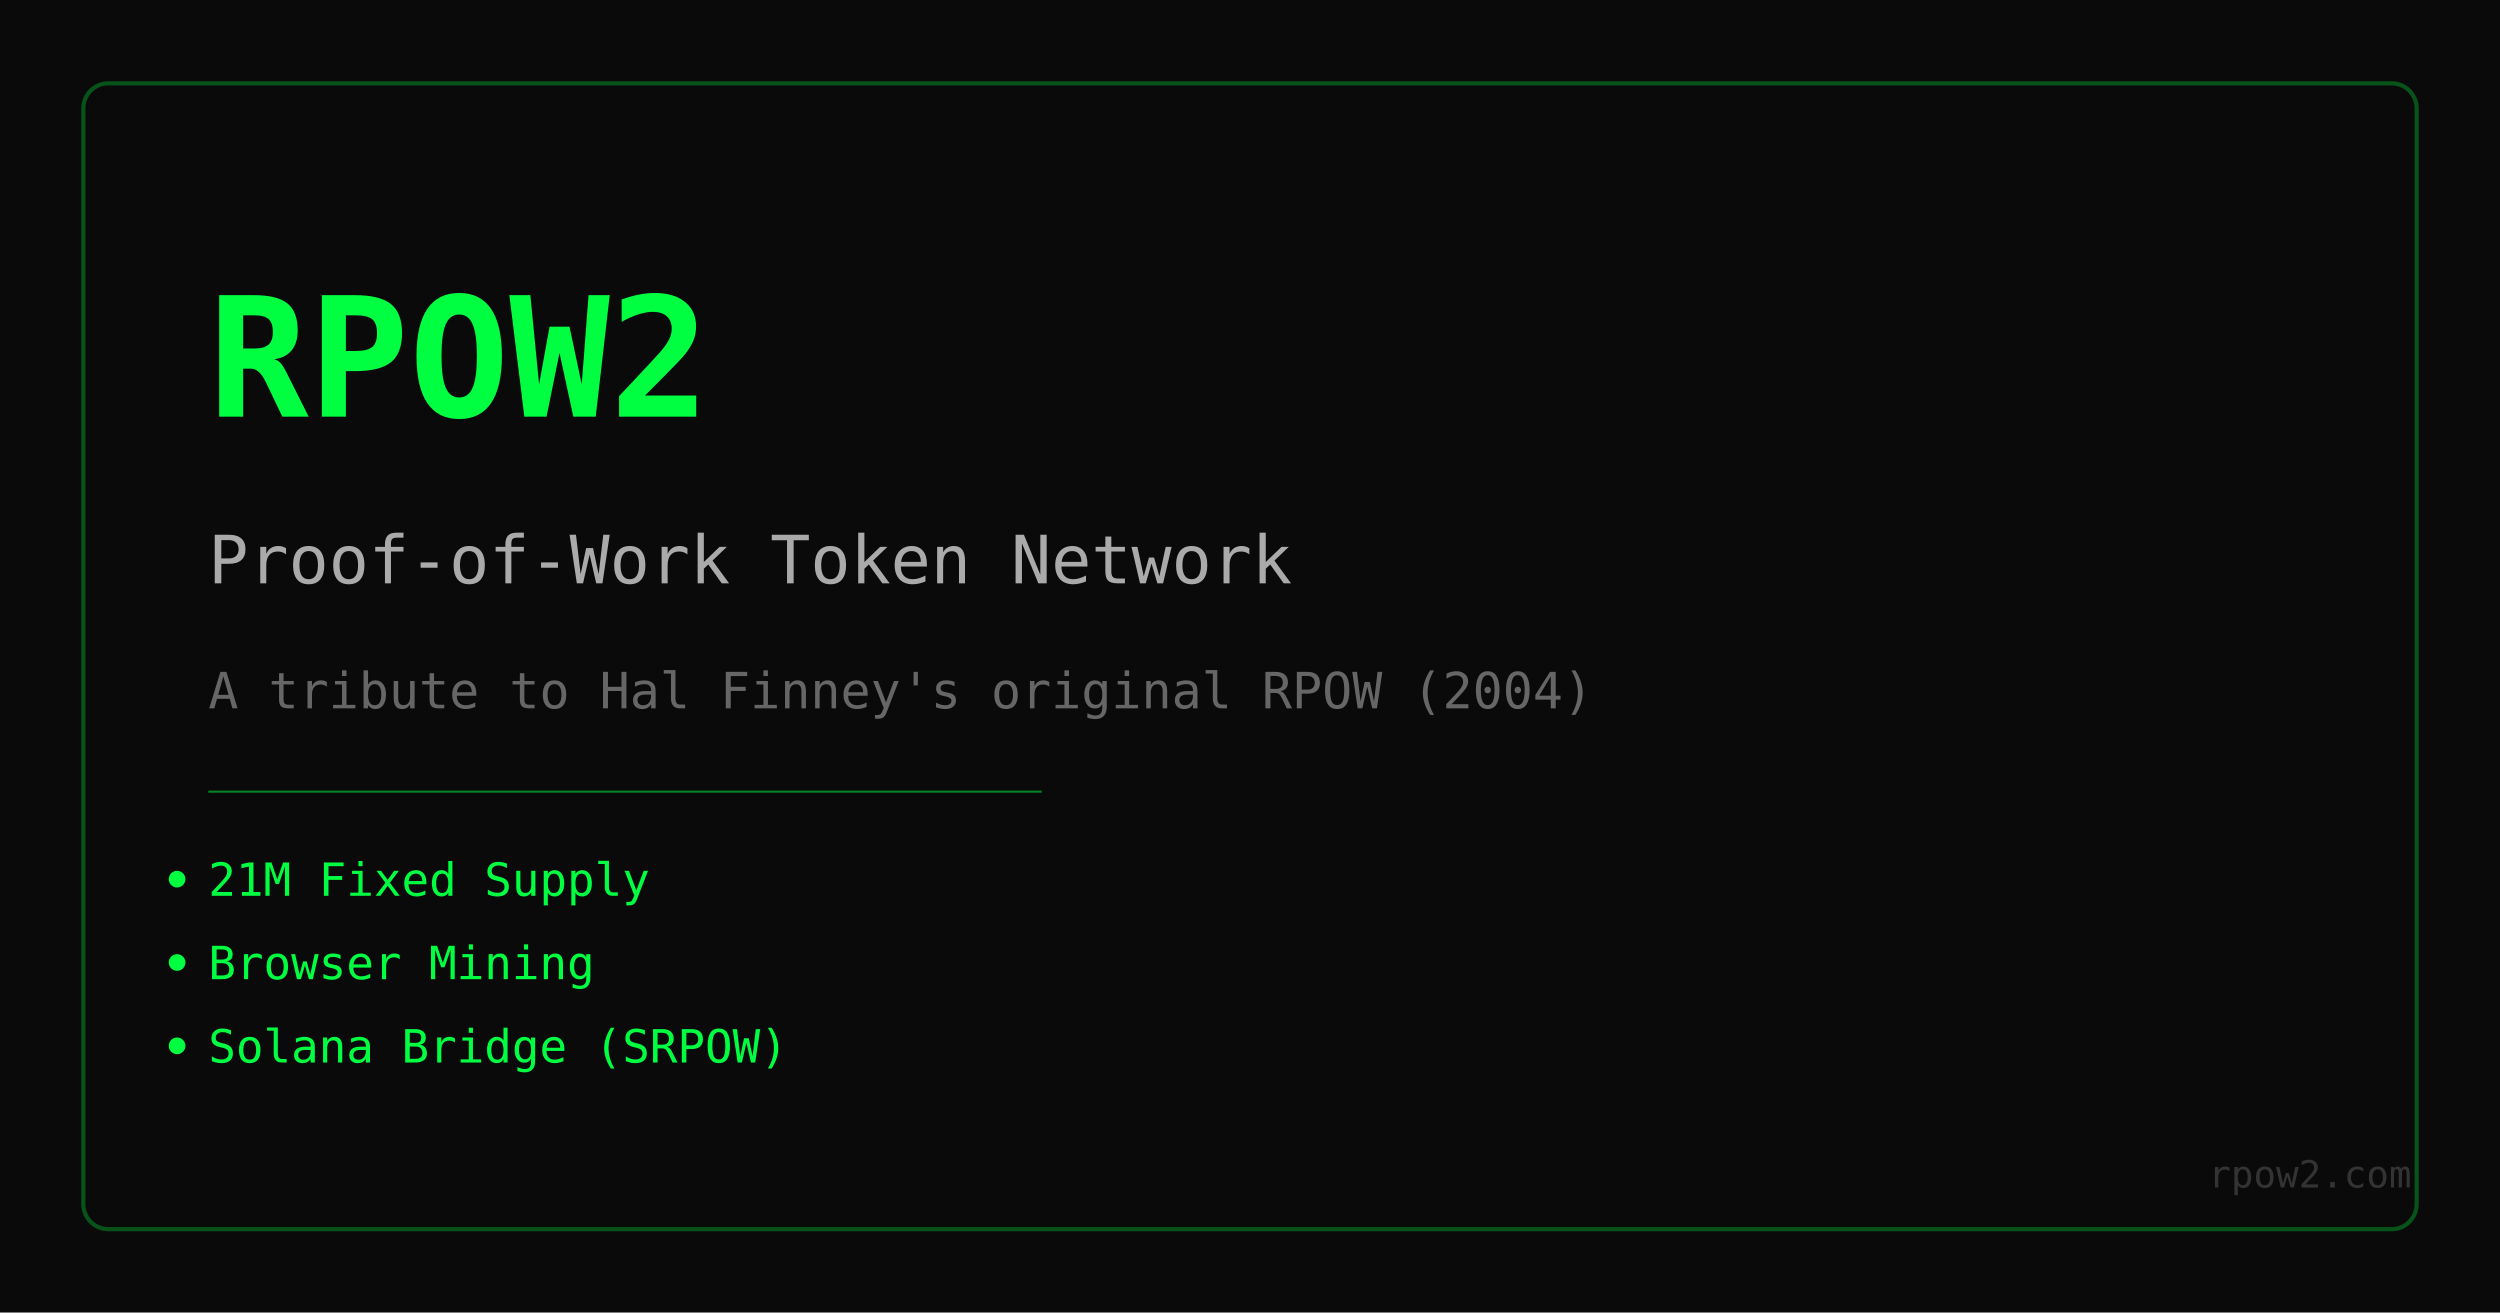
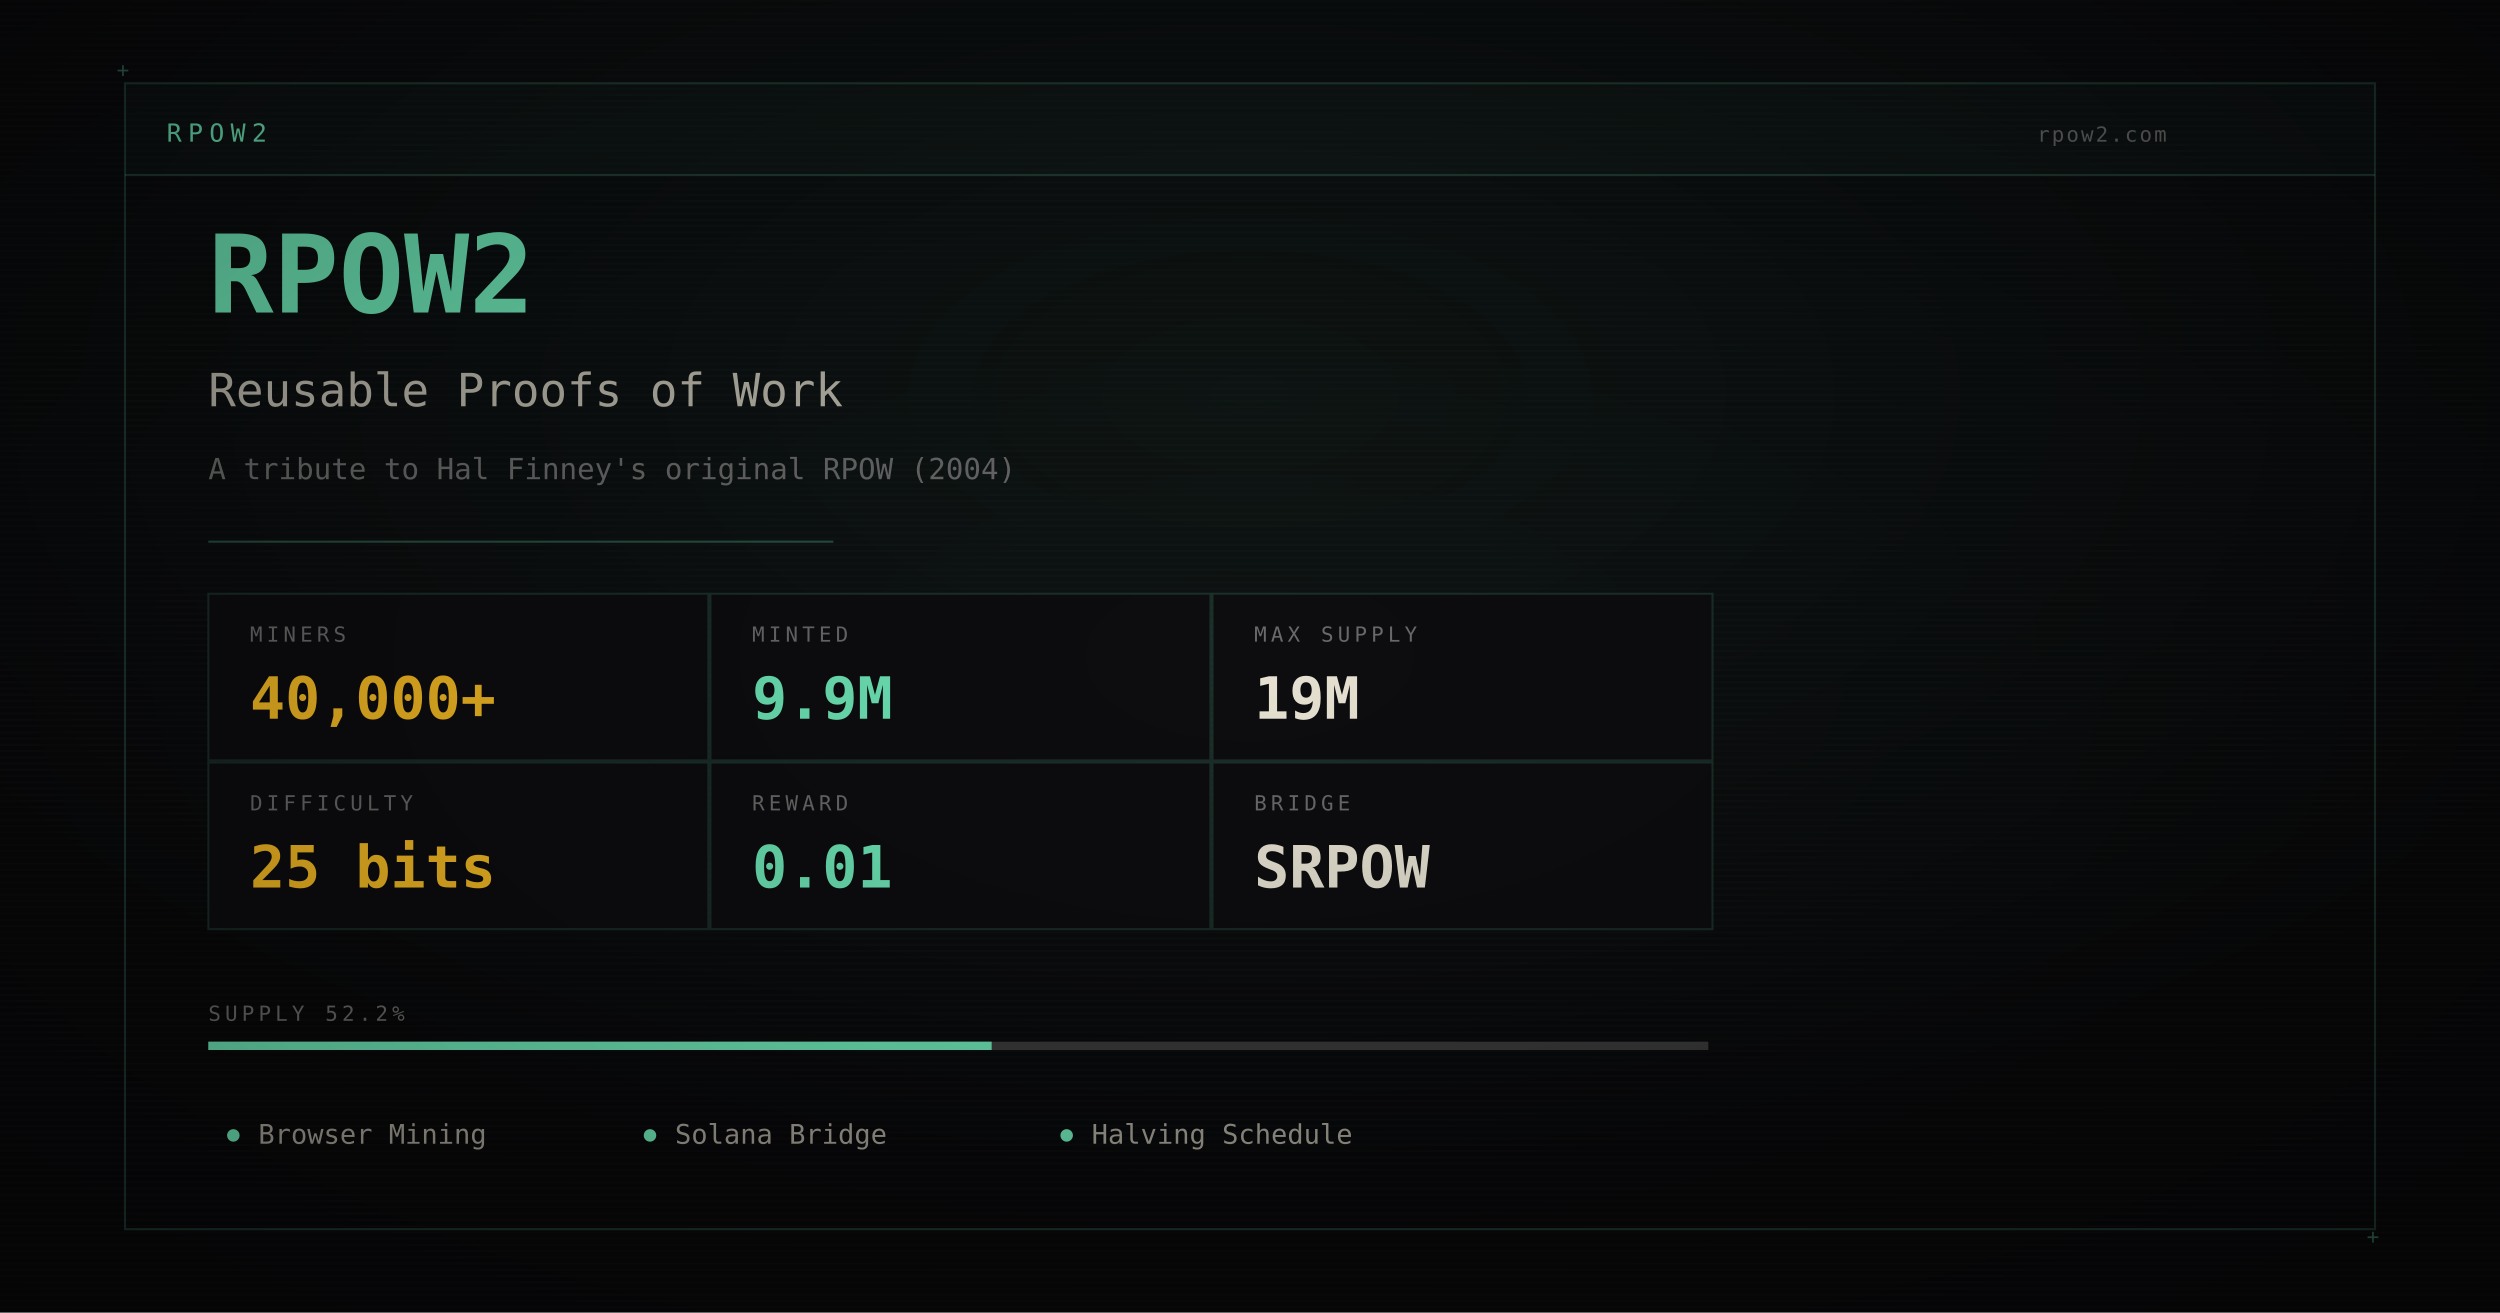
<svg xmlns="http://www.w3.org/2000/svg" width="1200" height="630" viewBox="0 0 1200 630">
-   <rect width="1200" height="630" fill="#0a0a0a" />
-   <rect x="40" y="40" width="1120" height="550" rx="12" fill="none" stroke="#00ff41" stroke-width="2" opacity="0.3" />
-   <text x="100" y="200" font-family="monospace" font-weight="bold" font-size="80" fill="#00ff41">RPOW2</text>
-   <text x="100" y="280" font-family="monospace" font-size="32" fill="#aaaaaa">Proof-of-Work Token Network</text>
-   <text x="100" y="340" font-family="monospace" font-size="24" fill="#666666">A tribute to Hal Finney's original RPOW (2004)</text>
-   <line x1="100" y1="380" x2="500" y2="380" stroke="#00ff41" stroke-width="1" opacity="0.5" />
-   <text x="100" y="430" font-family="monospace" font-size="22" fill="#00ff41">21M Fixed Supply</text>
-   <text x="100" y="470" font-family="monospace" font-size="22" fill="#00ff41">Browser Mining</text>
-   <text x="100" y="510" font-family="monospace" font-size="22" fill="#00ff41">Solana Bridge (SRPOW)</text>
-   <text x="1060" y="570" font-family="monospace" font-size="18" fill="#333333">rpow2.com</text>
-   <circle cx="85" cy="422" r="4" fill="#00ff41" />
-   <circle cx="85" cy="462" r="4" fill="#00ff41" />
-   <circle cx="85" cy="502" r="4" fill="#00ff41" />
+   <defs>
+     <radialGradient id="glow" cx="50%" cy="30%" r="60%">
+       <stop offset="0%" stop-color="#6ee7b7" stop-opacity="0.06" />
+       <stop offset="100%" stop-color="#6ee7b7" stop-opacity="0" />
+     </radialGradient>
+     <radialGradient id="vignette" cx="50%" cy="50%" r="70%">
+       <stop offset="0%" stop-color="transparent" />
+       <stop offset="100%" stop-color="#000" stop-opacity="0.4" />
+     </radialGradient>
+   </defs>
+   <rect width="1200" height="630" fill="#08080a" />
+   <rect width="1200" height="630" fill="url(#glow)" />
+   <pattern id="scan" width="1" height="3" patternUnits="userSpaceOnUse">
+     <rect width="1" height="1" fill="white" opacity="0.015" />
+   </pattern>
+   <rect width="1200" height="630" fill="url(#scan)" />
+   <rect x="60" y="40" width="1080" height="550" rx="0" fill="none" stroke="#6ee7b7" stroke-width="1" opacity="0.2" />
+   <rect x="60" y="40" width="1080" height="44" fill="#6ee7b7" fill-opacity="0.03" />
+   <line x1="60" y1="84" x2="1140" y2="84" stroke="#6ee7b7" stroke-width="1" opacity="0.2" />
+   <text x="56" y="37" font-family="monospace" font-size="10" fill="#6ee7b7" opacity="0.4">+</text>
+   <text x="1136" y="597" font-family="monospace" font-size="10" fill="#6ee7b7" opacity="0.4">+</text>
+   <text x="80" y="68" font-family="'IBM Plex Mono', monospace" font-size="12" fill="#6ee7b7" letter-spacing="3" font-weight="500">RPOW2</text>
+   <text x="1040" y="68" font-family="'IBM Plex Mono', monospace" font-size="10" fill="#6b6b6b" letter-spacing="1" text-anchor="end">rpow2.com</text>
+   <text x="100" y="150" font-family="'IBM Plex Mono', monospace" font-weight="700" font-size="52" fill="#6ee7b7">RPOW2</text>
+   <text x="100" y="195" font-family="'IBM Plex Mono', monospace" font-size="22" fill="#e8e3d3" opacity="0.8">Reusable Proofs of Work</text>
+   <text x="100" y="230" font-family="'IBM Plex Mono', monospace" font-size="14" fill="#6b6b6b">A tribute to Hal Finney's original RPOW (2004)</text>
+   <line x1="100" y1="260" x2="400" y2="260" stroke="#6ee7b7" stroke-width="1" opacity="0.3" />
+   <rect x="100" y="285" width="240" height="80" fill="#0d0d10" stroke="#6ee7b7" stroke-width="1" stroke-opacity="0.15" />
+   <rect x="341" y="285" width="240" height="80" fill="#0d0d10" stroke="#6ee7b7" stroke-width="1" stroke-opacity="0.15" />
+   <rect x="582" y="285" width="240" height="80" fill="#0d0d10" stroke="#6ee7b7" stroke-width="1" stroke-opacity="0.15" />
+   <text x="120" y="308" font-family="'IBM Plex Mono', monospace" font-size="10" fill="#6b6b6b" letter-spacing="2">MINERS</text>
+   <text x="120" y="345" font-family="'IBM Plex Mono', monospace" font-size="28" fill="#fbbf24" font-weight="600">40,000+</text>
+   <text x="361" y="308" font-family="'IBM Plex Mono', monospace" font-size="10" fill="#6b6b6b" letter-spacing="2">MINTED</text>
+   <text x="361" y="345" font-family="'IBM Plex Mono', monospace" font-size="28" fill="#6ee7b7" font-weight="600">9.9M</text>
+   <text x="602" y="308" font-family="'IBM Plex Mono', monospace" font-size="10" fill="#6b6b6b" letter-spacing="2">MAX SUPPLY</text>
+   <text x="602" y="345" font-family="'IBM Plex Mono', monospace" font-size="28" fill="#e8e3d3" font-weight="600">19M</text>
+   <rect x="100" y="366" width="240" height="80" fill="#0d0d10" stroke="#6ee7b7" stroke-width="1" stroke-opacity="0.15" />
+   <rect x="341" y="366" width="240" height="80" fill="#0d0d10" stroke="#6ee7b7" stroke-width="1" stroke-opacity="0.15" />
+   <rect x="582" y="366" width="240" height="80" fill="#0d0d10" stroke="#6ee7b7" stroke-width="1" stroke-opacity="0.15" />
+   <text x="120" y="389" font-family="'IBM Plex Mono', monospace" font-size="10" fill="#6b6b6b" letter-spacing="2">DIFFICULTY</text>
+   <text x="120" y="426" font-family="'IBM Plex Mono', monospace" font-size="28" fill="#fbbf24" font-weight="600">25 bits</text>
+   <text x="361" y="389" font-family="'IBM Plex Mono', monospace" font-size="10" fill="#6b6b6b" letter-spacing="2">REWARD</text>
+   <text x="361" y="426" font-family="'IBM Plex Mono', monospace" font-size="28" fill="#6ee7b7" font-weight="600">0.01</text>
+   <text x="602" y="389" font-family="'IBM Plex Mono', monospace" font-size="10" fill="#6b6b6b" letter-spacing="2">BRIDGE</text>
+   <text x="602" y="426" font-family="'IBM Plex Mono', monospace" font-size="28" fill="#e8e3d3" font-weight="600">SRPOW</text>
+   <text x="100" y="490" font-family="'IBM Plex Mono', monospace" font-size="10" fill="#6b6b6b" letter-spacing="2">SUPPLY 52.2%</text>
+   <rect x="100" y="500" width="720" height="4" fill="#3a3a3a" />
+   <rect x="100" y="500" width="376" height="4" fill="#6ee7b7" />
+   <circle cx="112" cy="545" r="3" fill="#6ee7b7" />
+   <text x="124" y="549" font-family="'IBM Plex Mono', monospace" font-size="13" fill="#e8e3d3" opacity="0.7">Browser Mining</text>
+   <circle cx="312" cy="545" r="3" fill="#6ee7b7" />
+   <text x="324" y="549" font-family="'IBM Plex Mono', monospace" font-size="13" fill="#e8e3d3" opacity="0.7">Solana Bridge</text>
+   <circle cx="512" cy="545" r="3" fill="#6ee7b7" />
+   <text x="524" y="549" font-family="'IBM Plex Mono', monospace" font-size="13" fill="#e8e3d3" opacity="0.7">Halving Schedule</text>
+   <rect width="1200" height="630" fill="url(#vignette)" />
</svg>
